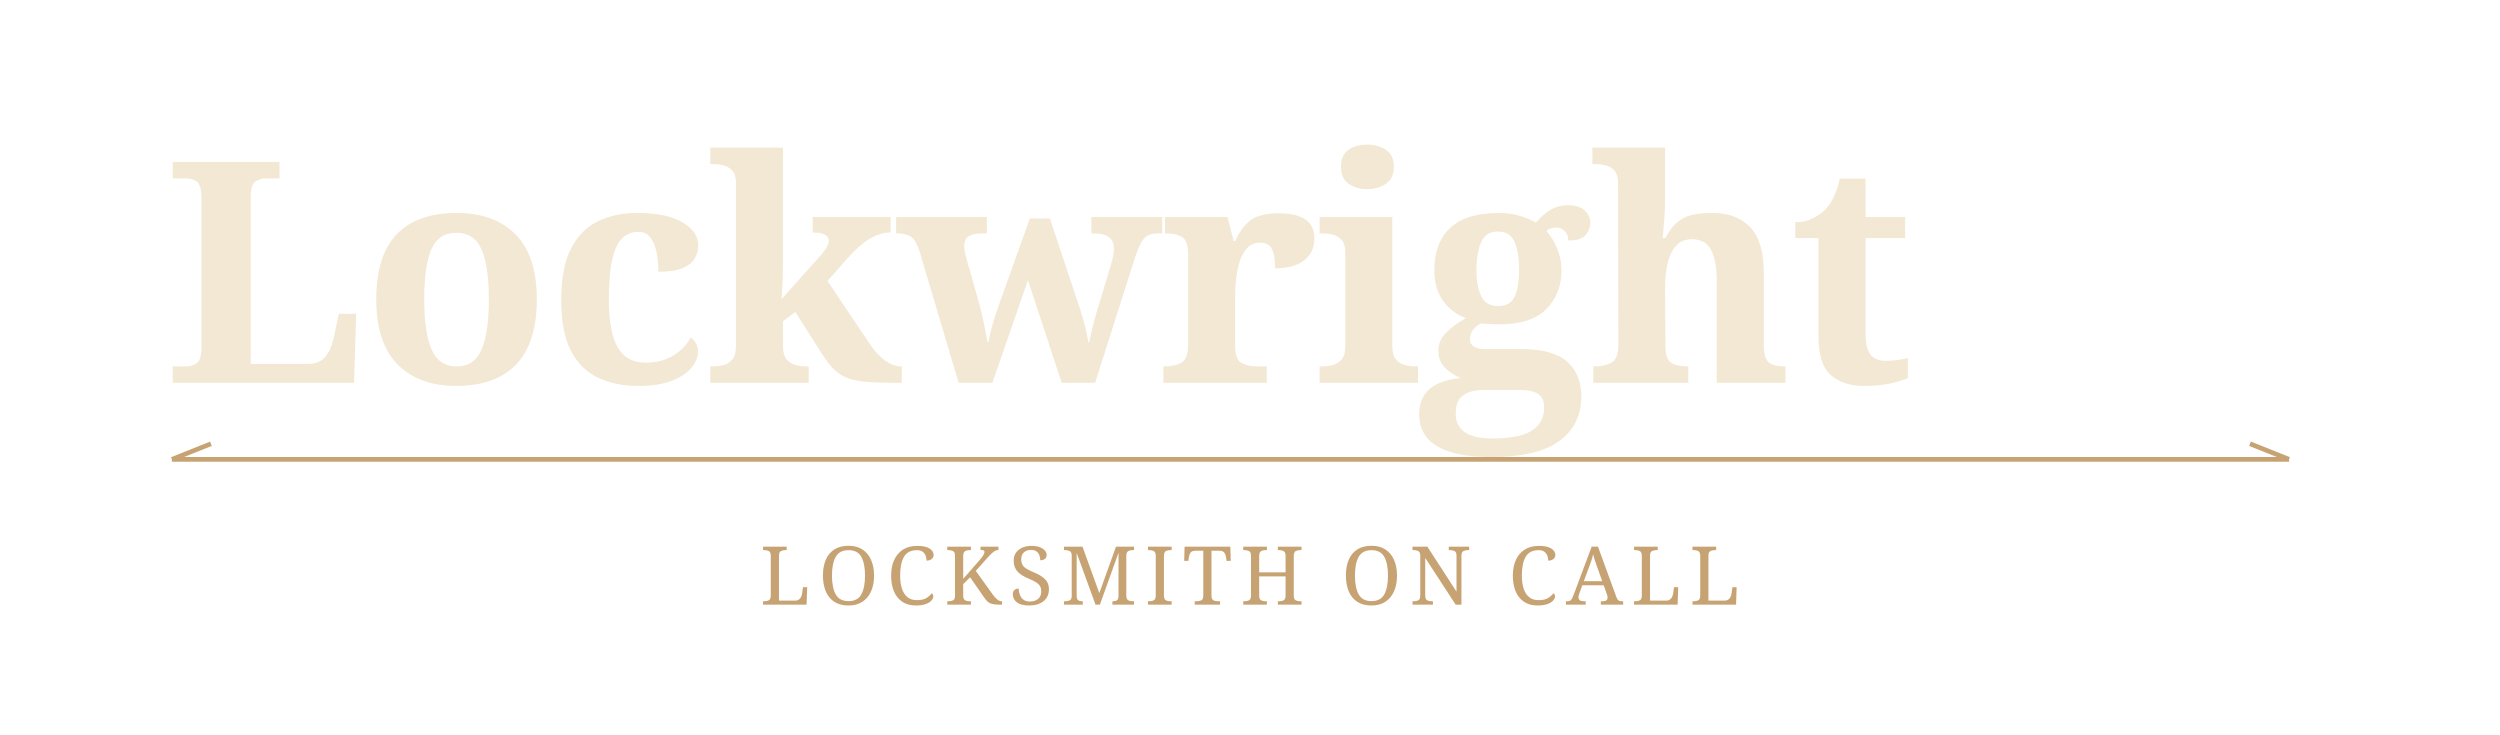
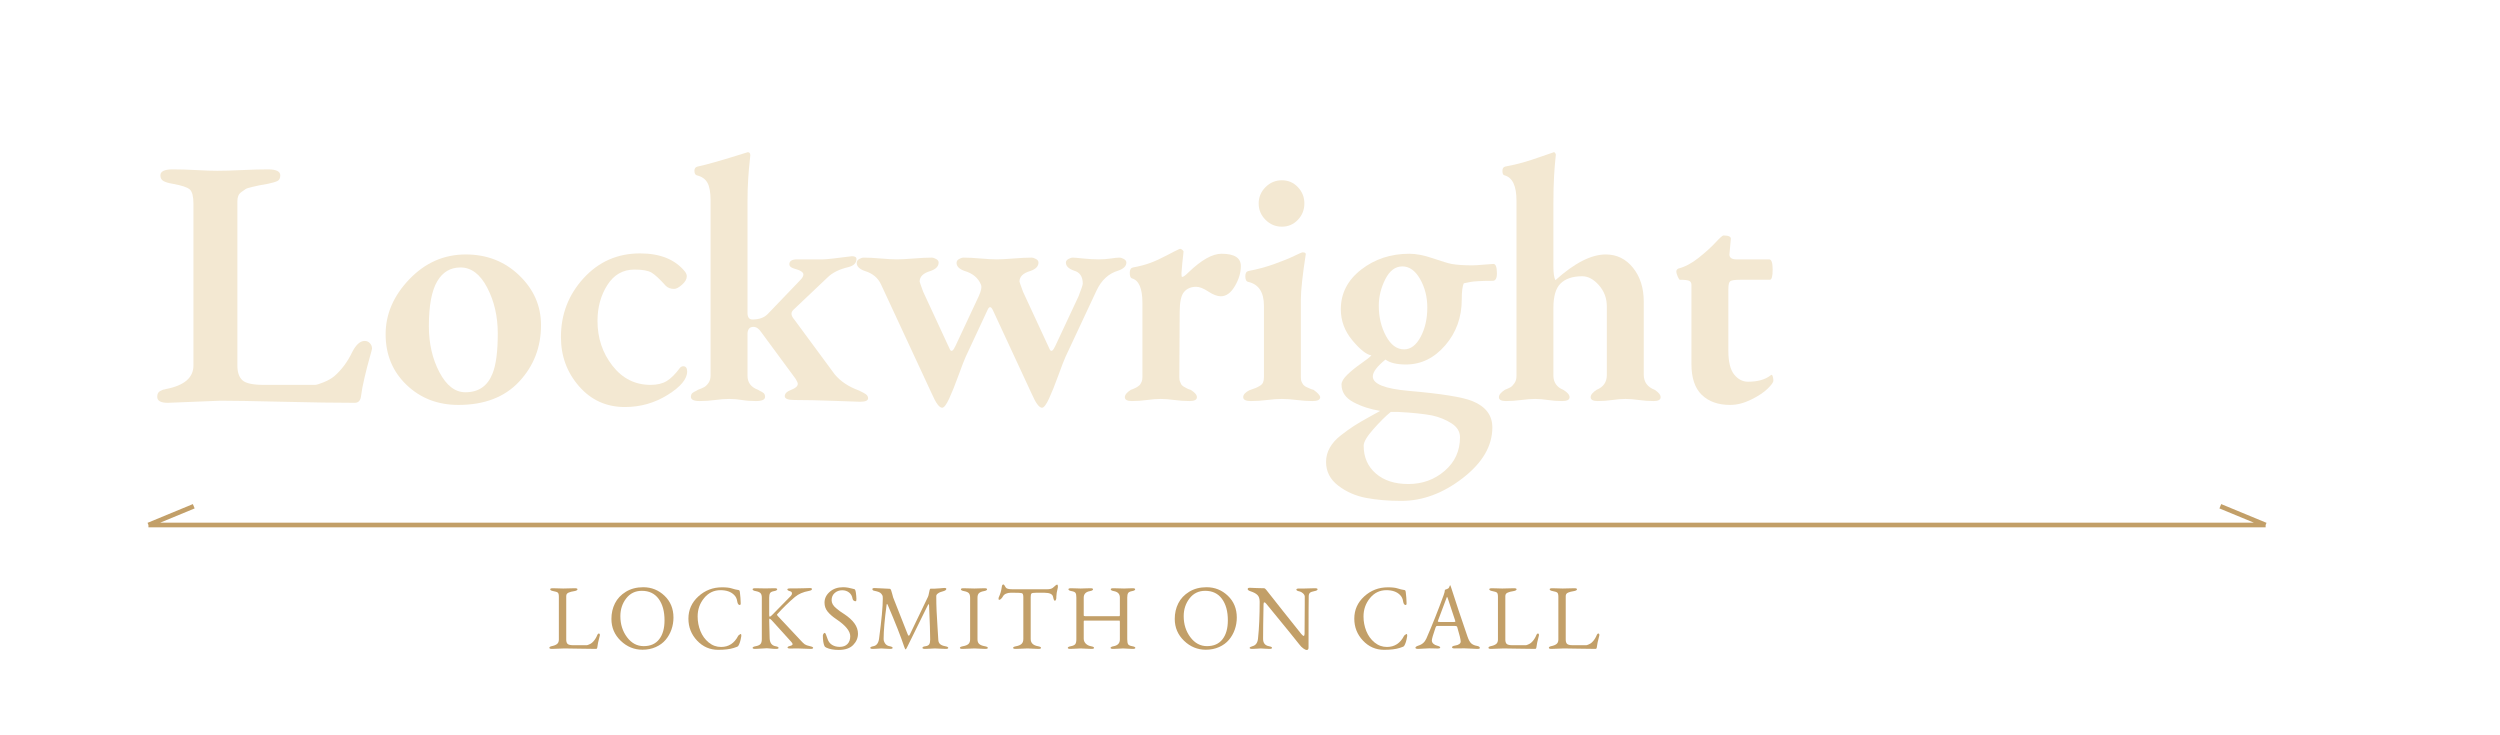
<svg xmlns="http://www.w3.org/2000/svg" width="1600" height="470" viewBox="0 0 1600 470">
-   <text x="105" y="245" font-family="EB Garamond,serif" font-size="198" fill="#f2e8d3" font-weight="bold" letter-spacing="-3">Lockwright</text>
-   <path d="M110 294 H1465 M110 294 l25 -10 M1465 294 l-25 -10" stroke="#c7a373" stroke-width="3" fill="none" />
-   <text x="800" y="387" font-family="EB Garamond,serif" font-size="52" fill="#c7a373" text-anchor="middle" letter-spacing="5">LOCKSMITH ON CALL</text>
+   <path d="M95 336 H1450 M95 336 l29 -12 M1450 336 l-29 -12" fill="none" stroke="#C29F68" stroke-width="3" />
+   <path fill="#F3E8D2" d="M605 13Q603 -8 587 -8Q508 -8 382.0 -5.0Q256 -2 205 -2L55 -8Q25 -8 25 9Q25 15 27.0 19.0Q29 23 32.5 25.0Q36 27 39.5 28.5Q43 30 46 30L49 31Q128 46 128 98V558Q128 589 118.0 598.5Q108 608 69 615Q51 618 42.5 623.0Q34 628 34 639Q34 656 69 656Q101 656 136.5 654.0Q172 652 196 652Q223 652 266.0 654.0Q309 656 340 656Q375 656 375 639Q375 627 367.0 623.0Q359 619 340 615Q321 612 315.0 610.5Q309 609 295.0 606.0Q281 603 276.5 600.0Q272 597 265.0 592.0Q258 587 255.5 580.5Q253 574 253 565V98Q253 69 267.5 56.0Q282 43 328 43H474Q480 43 498.5 50.5Q517 58 529 68Q560 95 580 137Q596 168 615 168Q624 168 630.0 161.5Q636 155 636 146Q636 144 629.0 119.5Q622 95 614.5 63.0Q607 31 605 13Z" transform="translate(95.000,256.000) scale(0.225,-0.225)" />
+   <path fill="#F3E8D2" d="M248 377Q205 377 182 338Q158 298 158 210Q158 136 188.0 79.0Q218 22 262 22Q318 22 339 75Q354 112 354 189Q354 262 324.0 319.5Q294 377 248 377ZM263 414Q353 414 415.0 354.5Q477 295 477 213Q477 119 415.0 52.5Q353 -14 242 -14Q154 -14 94.5 43.0Q35 100 35 187Q35 273 102.5 343.5Q170 414 263 414Z" transform="translate(238.925,256.000) scale(0.225,-0.225)" />
+   <path fill="#F3E8D2" d="M357 316Q342 316 333 325Q307 354 292.5 362.5Q278 371 244 371Q195 371 167.0 327.0Q139 283 139 225Q139 152 181.5 97.5Q224 43 290 43Q318 43 336.0 54.0Q354 65 374 92Q378 96 383 96Q394 96 394 81Q394 49 338.5 14.5Q283 -20 217 -20Q138 -20 86.5 39.0Q35 98 35 179Q35 276 99.5 346.5Q164 417 260 417Q346 417 388 365Q393 358 393 352Q393 340 379.5 328.0Q366 316 357 316Z" transform="translate(351.125,256.000) scale(0.225,-0.225)" />
+   <path fill="#F3E8D2" d="M323 46Q323 50 317 60L219 193Q209 208 197 208Q180 208 180 187V69Q180 40 210 29Q211 28 215.0 26.0Q219 24 221.0 23.0Q223 22 225.5 20.0Q228 18 229.0 15.0Q230 12 230 9Q230 -3 204 -3Q182 -3 164.0 0.0Q146 3 128.0 3.0Q110 3 88.0 0.0Q66 -3 44 -3Q19 -3 19 9Q19 12 20.0 15.0Q21 18 23.5 20.0Q26 22 28.0 23.0Q30 24 34.0 26.0Q38 28 39 29Q50 33 56.5 36.5Q63 40 69.0 48.5Q75 57 75 70V567Q75 602 66.0 618.0Q57 634 36 639Q29 641 29 652Q29 662 38 664Q73 671 178 704H179L180 705Q188 705 188 696Q188 692 186.0 676.0Q184 660 182.0 629.5Q180 599 180 562V248Q180 229 194 229Q222 229 237 244L330 341Q339 350 339 357Q339 367 312 374Q299 378 299 386Q299 400 321 400H395Q408 400 477 409Q490 409 490 401Q490 384 467 378Q428 369 407 348L310 256Q299 245 313 229L428 73Q453 43 497 27Q499 26 503.0 24.0Q507 22 510.0 20.5Q513 19 516.5 16.5Q520 14 521.5 11.0Q523 8 523 5Q523 -5 500 -5Q495 -5 428.0 -2.5Q361 0 313 0Q286 0 286.0 11.0Q286 22 304.5 29.0Q323 36 323 46Z" transform="translate(437.900,256.000) scale(0.225,-0.225)" />
+   <path fill="#F3E8D2" d="M368 258 305 123Q299 110 284.5 70.0Q270 30 258.0 4.0Q246 -22 238 -22Q226 -22 209 17L64 329Q51 357 18 367Q-5 375 -5 390Q-5 397 2.0 401.0Q9 405 15 405Q35 405 63.5 402.5Q92 400 109.0 400.0Q126 400 157.0 402.5Q188 405 208 405Q214 405 221.0 401.0Q228 397 228 391Q228 375 205 367Q174 358 174 337Q174 335 184 308L260 144Q266 132 276 154L342 295Q353 319 348 329Q336 357 302 367Q279 375 279 390Q279 397 286.0 401.0Q293 405 299 405Q319 405 347.5 402.5Q376 400 393.0 400.0Q410 400 441.0 402.5Q472 405 492 405Q498 405 505.0 401.0Q512 397 512 391Q512 375 489 367Q458 358 458 337Q458 335 468 308L544 144Q550 132 560 154L626 295Q638 326 638 331Q638 361 613 368Q590 376 590 391Q590 397 597.0 401.0Q604 405 610 405Q615 405 639.0 402.5Q663 400 683 400Q702 400 718.0 402.5Q734 405 742 405Q748 405 755.0 401.0Q762 397 762 391Q762 376 739 368Q698 356 677 311L589 123Q583 110 568.5 70.0Q554 30 542.0 4.0Q530 -22 522 -22Q510 -22 493 17L383 254Q375 272 368 258Z" transform="translate(549.425,256.000) scale(0.225,-0.225)" />
+   <path fill="#F3E8D2" d="M180 250 179 65Q179 61 179.5 57.5Q180 54 181.5 51.0Q183 48 184.0 45.5Q185 43 187.5 41.0Q190 39 191.5 38.0Q193 37 196.0 35.5Q199 34 200.5 33.0Q202 32 206.0 30.5Q210 29 211 29Q229 18 229 8Q229 -3 208.0 -3.0Q187 -3 165.0 0.0Q143 3 126.0 3.0Q109 3 87.0 0.0Q65 -3 44 -3Q24 -3 24 8Q24 18 41 29Q42 29 45.5 30.5Q49 32 50.0 32.5Q51 33 54.5 34.5Q58 36 59.0 37.0Q60 38 63.0 40.0Q66 42 67.0 43.5Q68 45 69.5 47.5Q71 50 72.0 52.5Q73 55 73.5 58.5Q74 62 74 66V276Q74 338 44 346Q38 348 38 362Q38 375 47 377Q75 382 96.5 390.0Q118 398 142.5 411.0Q167 424 178 429Q179 429 179.5 429.5Q180 430 181 430Q186 430 191 423Q191 420 190.0 412.5Q189 405 187.5 390.0Q186 375 185 360Q185 350 187 350Q192 350 205 363Q260 416 299 416Q354 416 354 381Q354 353 337.0 324.0Q320 295 297 295Q282 295 261.5 308.5Q241 322 227 322Q205 322 192.5 307.5Q180 293 180 250Z" transform="translate(714.500,256.000) scale(0.225,-0.225)" />
+   <path fill="#F3E8D2" d="M193 420Q202 420 202 415Q188 324 188 286V65Q188 61 188.5 57.5Q189 54 190.5 51.0Q192 48 193.5 45.5Q195 43 197.5 41.0Q200 39 201.5 38.0Q203 37 207.0 35.5Q211 34 212.5 33.0Q214 32 218.5 30.5Q223 29 224 29Q242 16 243 8Q243 -3 221 -3Q200 -3 176.5 0.0Q153 3 134 3Q116 3 92.0 0.0Q68 -3 46.0 -3.0Q24 -3 24.0 8.0Q24 19 42 28Q44 28 45 29Q56 33 59.0 34.0Q62 35 70.0 39.5Q78 44 80.5 50.0Q83 56 83 65V268Q83 326 38 336Q30 338 30 352Q30 365 39 367Q77 374 113.0 387.0Q149 400 169.5 410.0Q190 420 193 420ZM87.5 512.5Q68 532 68.0 559.0Q68 586 87.5 605.5Q107 625 134.0 625.0Q161 625 179.5 605.5Q198 586 198.0 559.0Q198 532 179.5 512.5Q161 493 134.0 493.0Q107 493 87.5 512.5Z" transform="translate(790.250,256.000) scale(0.225,-0.225)" />
+   <path fill="#F3E8D2" d="M118 -130Q118 -179 152.5 -209.0Q187 -239 245 -239Q305 -239 348.5 -201.5Q392 -164 392 -106Q392 -82 368.0 -66.5Q344 -51 313 -44Q276 -37 217 -34H195Q174 -51 146.0 -82.5Q118 -114 118 -130ZM161 268Q161 220 181.5 182.0Q202 144 233 144Q261 144 280.0 179.5Q299 215 299 263Q299 308 278.5 344.0Q258 380 228.0 380.0Q198 380 179.5 343.5Q161 307 161 268ZM397 286Q397 210 350.0 155.5Q303 101 238 101Q199 101 180 115Q144 86 144 67Q144 35 246 26Q385 14 427 -3Q484 -26 484 -78Q484 -157 400.0 -222.0Q316 -287 225 -287Q170 -287 125.0 -278.5Q80 -270 45.5 -243.5Q11 -217 11 -176Q11 -155 21.5 -136.0Q32 -117 52.5 -101.0Q73 -85 90.0 -74.0Q107 -63 132.5 -49.0Q158 -35 165 -31Q122 -24 88.5 -6.0Q55 12 55 44Q55 56 71.5 72.0Q88 88 111.0 104.0Q134 120 140 127Q119 130 86.0 169.5Q53 209 53 258Q53 326 111.0 371.0Q169 416 248 416Q277 416 315.0 403.0Q353 390 368 387Q391 383 427 383Q437 383 459.5 385.0Q482 387 487 387Q497 387 497 360Q497 339 485 339Q459 339 443.5 338.0Q428 337 423.0 336.0Q418 335 413.0 334.0Q408 333 403 332Q397 321 397 286Z" transform="translate(846.200,256.000) scale(0.225,-0.225)" />
+   <path fill="#F3E8D2" d="M431 72Q431 41 462 29Q479 18 479 8Q479 -3 459 -3Q438 -3 417.0 0.0Q396 3 379.0 3.0Q362 3 341.5 0.0Q321 -3 300 -3Q280 -3 280 8Q280 18 297 29Q326 41 326 71V266Q326 301 303.5 326.5Q281 352 256 352Q215 352 194 331Q174 311 174 262V68Q175 40 202 29Q220 18 220 8Q220 -3 199.0 -3.0Q178 -3 158.5 0.0Q139 3 122.0 3.0Q105 3 82.5 0.0Q60 -3 39 -3Q19 -3 19 8Q19 18 36 29Q46 33 51.5 36.0Q57 39 63.0 47.5Q69 56 69 68V567Q69 630 35 639Q29 640 29 652Q29 662 37 664Q64 669 87.0 675.5Q110 682 138.0 692.0Q166 702 173 704L175 705Q179 705 181 698Q181 696 179.5 683.0Q178 670 176.0 638.5Q174 607 174 558V380Q174 350 180 341Q261 414 323 414Q370 414 400.5 376.0Q431 338 431 280Z" transform="translate(955.025,256.000) scale(0.225,-0.225)" />
+   <path fill="#F3E8D2" d="M188 -14Q137 -14 107.5 14.5Q78 43 78 102V327Q78 336 71.5 339.0Q65 342 45 342Q43 342 39.0 351.0Q35 360 35 366Q35 371 41 374Q69 381 98.5 404.5Q128 428 146.5 448.0Q165 468 169 468Q191 468 190 458L186 414Q186 400 206 400H299Q309 400 309.0 371.0Q309 342 301 342H217Q194 342 188.5 338.0Q183 334 183 316V140Q183 93 199.5 72.5Q216 52 239 52Q280 52 303 70Q308 75 310 64Q311 60 311 55Q311 48 294.5 32.0Q278 16 247.5 1.0Q217 -14 188 -14Z" transform="translate(1064.975,256.000) scale(0.225,-0.225)" />
+   <path fill="#C29F68" d="M210 567V96Q210 63 225.0 49.0Q240 35 287 35H433Q439 35 458.0 43.0Q477 51 489 61Q521 89 541 132Q552 162 563 162Q575 162 575 144Q575 143 574 141V139Q551 53 547 12Q545 -5 533 -5Q462 -5 349.0 -2.5Q236 0 190 0L55 -5Q27 -5 27 7Q27 18 49 24Q90 32 110.0 48.0Q130 64 130 96V560Q130 595 119.0 605.0Q108 615 69 622Q36 628 36 642Q36 653 65 653Q93 653 124.5 651.5Q156 650 177 650Q201 650 238.0 651.5Q275 653 303 653Q332 653 332 642Q332 628 299 622Q275 618 263.0 615.0Q251 612 236.5 606.0Q222 600 216.0 590.5Q210 581 210 567Z" transform="translate(350.000,415.000) scale(0.059,-0.059)" />
+   <path fill="#C29F68" d="M45 320Q45 413 83.5 489.5Q122 566 202.0 615.0Q282 664 390 664Q524 664 621.0 571.5Q718 479 718 335Q718 267 696.0 204.5Q674 142 632.5 93.0Q591 44 526.0 15.0Q461 -14 382 -14Q247 -14 146.0 83.0Q45 180 45 320ZM375 625Q269 625 205.5 543.0Q142 461 142 350Q142 218 214.5 121.5Q287 25 395 25Q505 25 563.0 99.5Q621 174 621 305Q621 451 557.0 538.0Q493 625 375 625Z" transform="translate(388.656,415.000) scale(0.059,-0.059)" />
+   <path fill="#C29F68" d="M586 137Q589 142 594.0 145.5Q599 149 604.5 152.0Q610 155 611.0 156.0Q612 157 613 157Q620 157 620 138Q620 136 619.5 133.5Q619 131 619 130Q608 59 586 26Q582 19 537 5Q473 -15 369 -15Q234 -15 140.0 85.0Q46 185 46 323Q46 466 154.0 564.5Q262 663 410 663Q480 663 516.0 651.0Q552 639 592 633Q603 632 605 603Q612 549 613 494Q614 486 611.5 478.0Q609 470 602 471Q582 473 576 508Q570 554 541 581Q490 632 394 632Q287 632 216.5 546.5Q146 461 146 347Q146 264 176.0 189.0Q206 114 265.5 65.0Q325 16 400 16Q524 16 586 137Z" transform="translate(437.873,415.000) scale(0.059,-0.059)" />
+   <path fill="#C29F68" d="M659 -5Q629 -5 588.0 -2.5Q547 0 520 0Q510 0 487.0 -0.5Q464 -1 439 -1Q410 -1 410.0 10.0Q410 21 437 27Q465 34 465 47Q465 55 450 72L238 306Q221 323 215 323Q211 323 211 302Q211 243 216 110Q219 35 280 24Q313 18 313 6Q313 -5 284.0 -5.0Q255 -5 229.0 -1.5Q203 2 186 2Q162 2 125.0 -1.5Q88 -5 60 -5Q31 -5 31 6Q31 18 64 24Q102 31 116.5 47.5Q131 64 131 101V551Q131 585 116.5 600.0Q102 615 64 622Q31 628 31 642Q31 653 60 653Q88 653 119.5 652.0Q151 651 172 651Q189 651 214.5 652.0Q240 653 269.0 653.0Q298 653 298 642Q298 628 265 622Q230 616 220.5 600.0Q211 584 211 551V364Q211 345 216 345Q227 345 243 363L443 567Q458 582 458 597Q458 615 439 620Q408 628 408 640Q408 651 437 651H491Q525 651 588.5 653.0Q652 655 653 655Q675 655 675 644Q675 630 642 624Q548 607 490 558Q394 477 298 371Q292 364 303 353L545 95Q580 56 597.0 44.5Q614 33 655 24Q688 17 688.0 6.0Q688 -5 659 -5Z" transform="translate(479.833,415.000) scale(0.059,-0.059)" />
+   <path fill="#C29F68" d="M223 17Q278 17 308.0 48.0Q338 79 338 132Q338 216 186 318Q125 359 92.0 400.5Q59 442 59 497Q59 565 116.0 614.5Q173 664 260 664Q288 664 315.5 659.0Q343 654 359.5 649.0Q376 644 379 644Q391 644 396 621Q397 619 399.0 605.5Q401 592 403.0 571.5Q405 551 405 537Q405 512 398 512Q369 512 363 540Q356 583 325.0 607.0Q294 631 251 631Q203 631 169.5 601.5Q136 572 136 523Q136 500 148.0 478.5Q160 457 185.5 436.0Q211 415 225.0 404.5Q239 394 269 375Q422 276 422 160Q422 91 370.0 37.5Q318 -16 214 -16Q131 -16 80 8Q63 16 59 25Q41 63 41 140Q41 148 47.5 158.5Q54 169 62 169Q71 169 92 103Q106 60 141.0 38.5Q176 17 223 17Z" transform="translate(524.212,415.000) scale(0.059,-0.059)" />
+   <path fill="#C29F68" d="M735 568Q735 485 738.5 407.0Q742 329 748.5 232.5Q755 136 757 95Q758 64 776.0 47.5Q794 31 832 24Q865 18 865 6Q865 -5 836 -5Q808 -5 774.5 -2.5Q741 0 719 0Q700 0 671.5 -2.5Q643 -5 614.0 -5.0Q585 -5 585 6Q585 20 618 24Q647 28 658.0 44.0Q669 60 669 96Q669 194 657 464Q657 480 652 480Q649 480 641 464L419 14Q408 -10 402 -10Q397 -10 388 16Q332 184 209 471Q199 494 196 471Q164 234 164 102Q164 78 180.0 54.0Q196 30 229.0 24.0Q262 18 262 6Q262 -5 233.0 -5.0Q204 -5 179.5 -2.5Q155 0 139.0 0.0Q123 0 100.0 -2.5Q77 -5 48.0 -5.0Q19 -5 19 6Q19 18 52 24Q103 33 114 102Q155 409 155 538Q155 544 154.5 551.0Q154 558 154 561Q154 575 139 593Q133 600 125.5 605.0Q118 610 107.5 613.5Q97 617 90.0 619.0Q83 621 71.0 623.5Q59 626 56 627Q42 632 42 644Q42 655 65 655Q85 655 152.0 651.0Q219 647 231 647Q239 647 245.5 630.5Q252 614 258.0 588.0Q264 562 267 554L425 153Q431 138 437 138Q442 138 448 150L645 560Q651 573 655.0 596.0Q659 619 663.0 633.5Q667 648 673 648H709Q733 648 773.0 652.0Q813 656 820 656H823Q844 656 844 646Q844 632 818 623Q792 615 779.5 611.0Q767 607 751.0 595.0Q735 583 735 568Z" transform="translate(555.847,415.000) scale(0.059,-0.059)" />
+   <path fill="#C29F68" d="M130 550Q130 585 115.5 600.0Q101 615 63 622Q30 628 30 642Q30 653 59 653Q87 653 120.5 651.5Q154 650 176 650Q196 650 226.5 651.5Q257 653 285 653Q314 653 314 642Q314 628 281 622Q242 615 226.0 599.5Q210 584 210 550V98Q210 64 229.5 47.5Q249 31 289 24Q322 18 322 6Q322 -5 293 -5Q265 -5 231.5 -2.5Q198 0 176 0Q152 0 114.0 -2.5Q76 -5 48 -5Q19 -5 19 6Q19 18 52 24Q92 31 111.0 47.5Q130 64 130 98Z" transform="translate(613.206,415.000) scale(0.059,-0.059)" />
+   <path fill="#C29F68" d="M376 102Q376 38 455 24Q488 18 488 6Q488 -5 459 -5Q431 -5 397.5 -2.5Q364 0 342 0Q318 0 280.0 -2.5Q242 -5 214 -5Q185 -5 185 6Q185 18 218 24Q257 31 276.5 49.0Q296 67 296 102V557Q296 597 278 600Q259 604 204 604H157Q131 604 108.0 594.0Q85 584 75 565Q69 553 56.5 540.0Q44 527 34 527Q27 527 27 540Q27 550 32 560Q54 606 63 671Q66 694 80 694Q88 694 105 662Q116 642 175 642H556Q594 642 614 656Q621 661 631.5 671.0Q642 681 649.5 686.5Q657 692 664.0 692.0Q671 692 671 669Q671 667 670.5 664.0Q670 661 670 660Q654 594 654 561V549Q654 539 649.5 528.0Q645 517 638 517Q627 517 619 558Q611 604 527 604H432Q394 604 385.0 596.5Q376 589 376 558Z" transform="translate(637.466,415.000) scale(0.059,-0.059)" />
+   <path fill="#C29F68" d="M682 100Q682 61 691.5 45.5Q701 30 737 24Q770 18 770 6Q770 -5 741.0 -5.0Q712 -5 684.0 -2.5Q656 0 637.0 0.0Q618 0 588.0 -2.5Q558 -5 530 -5Q501 -5 501 6Q501 18 534 24Q602 37 602 97V287Q602 302 597 302H215Q210 302 210 291V106Q210 75 232.0 52.5Q254 30 289 24Q322 18 322 6Q322 -5 293 -5Q265 -5 231.5 -2.5Q198 0 176 0Q156 0 125.0 -2.5Q94 -5 66 -5Q37 -5 37 6Q37 18 70 24Q106 31 118.0 46.5Q130 62 130 99V551Q130 588 121.0 602.0Q112 616 77 622Q44 628 44 642Q44 653 73.0 653.0Q102 653 130.0 651.5Q158 650 176 650Q195 650 224.0 651.5Q253 653 282.0 653.0Q311 653 311 642Q311 628 278 622Q210 610 210 551V359Q210 350 224 350H595Q602 350 602 362V552Q602 610 536 622Q503 628 503 642Q503 653 532 653Q560 653 593.5 651.5Q627 650 648 650Q664 650 687.0 651.5Q710 653 739.0 653.0Q768 653 768 642Q768 628 735 622Q701 616 691.5 600.5Q682 585 682 552Z" transform="translate(681.196,415.000) scale(0.059,-0.059)" />
+   <path fill="#C29F68" d="M45 320Q45 413 83.5 489.5Q122 566 202.0 615.0Q282 664 390 664Q524 664 621.0 571.5Q718 479 718 335Q718 267 696.0 204.5Q674 142 632.5 93.0Q591 44 526.0 15.0Q461 -14 382 -14Q247 -14 146.0 83.0Q45 180 45 320ZM375 625Q269 625 205.5 543.0Q142 461 142 350Q142 218 214.5 121.5Q287 25 395 25Q505 25 563.0 99.5Q621 174 621 305Q621 451 557.0 538.0Q493 625 375 625Z" transform="translate(749.186,415.000) scale(0.059,-0.059)" />
+   <path fill="#C29F68" d="M616 650Q638 650 668.5 651.5Q699 653 731 653Q760 653 760 642Q760 628 727 622Q690 615 677.5 604.0Q665 593 664 568Q662 520 662 8Q662 -17 641 -17Q630 -17 606.0 -0.5Q582 16 560 46Q533 83 204 484Q191 500 183 500Q174 500 174 479Q169 231 169 104Q169 36 233 24Q266 18 266 6Q266 -5 237.0 -5.0Q208 -5 183.5 -2.5Q159 0 143.0 0.0Q127 0 104.0 -2.5Q81 -5 52.0 -5.0Q23 -5 23 6Q23 16 56 25Q107 39 114 107Q132 276 132 507Q132 556 107.5 580.0Q83 604 33 620Q2 630 2.0 644.0Q2 658 25 658Q56 657 97.5 655.0Q139 653 179 653Q190 653 203 636Q216 618 390.5 398.5Q565 179 584 156Q601 136 609 136Q618 136 619 157Q621 221 621 477V564Q620 582 600.5 599.0Q581 616 563 619Q530 625 530 639Q530 650 559 650Z" transform="translate(798.403,415.000) scale(0.059,-0.059)" />
+   <path fill="#C29F68" d="M586 137Q589 142 594.0 145.5Q599 149 604.5 152.0Q610 155 611.0 156.0Q612 157 613 157Q620 157 620 138Q620 136 619.5 133.5Q619 131 619 130Q608 59 586 26Q582 19 537 5Q473 -15 369 -15Q234 -15 140.0 85.0Q46 185 46 323Q46 466 154.0 564.5Q262 663 410 663Q480 663 516.0 651.0Q552 639 592 633Q603 632 605 603Q612 549 613 494Q614 486 611.5 478.0Q609 470 602 471Q582 473 576 508Q570 554 541 581Q490 632 394 632Q287 632 216.5 546.5Q146 461 146 347Q146 264 176.0 189.0Q206 114 265.5 65.0Q325 16 400 16Q524 16 586 137Z" transform="translate(864.033,415.000) scale(0.059,-0.059)" />
+   <path fill="#C29F68" d="M333 542 243 302Q241 296 241 294Q241 287 262 287H417Q431 287 431 292Q431 294 429 302L350 541Q344 559 341 559Q339 559 333 542ZM668 -5Q656 -5 605.0 -2.0Q554 1 529 1Q508 1 471.0 0.5Q434 0 424 0Q395 0 395 12Q395 26 428 31Q489 41 489 76Q489 106 451 233Q448 244 424 244H233Q222 244 216 226Q176 110 176 87Q176 66 192.5 51.0Q209 36 234 30Q267 21 267.0 10.0Q267 -1 238 -1Q231 -1 199.5 0.0Q168 1 147 1Q124 1 83.0 -2.0Q42 -5 27 -5Q-2 -5 -2 8Q-2 20 31 31Q91 49 117 108Q213 328 304 578Q311 596 314.0 610.5Q317 625 317.0 630.5Q317 636 318 636Q345 645 354 651Q360 655 364.0 664.0Q368 673 370.5 679.5Q373 686 375.0 686.0Q377 686 385 662Q459 429 563 128Q582 73 605.0 53.5Q628 34 664 28Q697 22 697 5Q697 -5 668 -5Z" transform="translate(905.993,415.000) scale(0.059,-0.059)" />
+   <path fill="#C29F68" d="M210 567V96Q210 63 225.0 49.0Q240 35 287 35H433Q439 35 458.0 43.0Q477 51 489 61Q521 89 541 132Q552 162 563 162Q575 162 575 144Q575 143 574 141V139Q551 53 547 12Q545 -5 533 -5Q462 -5 349.0 -2.5Q236 0 190 0L55 -5Q27 -5 27 7Q27 18 49 24Q90 32 110.0 48.0Q130 64 130 96V560Q130 595 119.0 605.0Q108 615 69 622Q36 628 36 642Q36 653 65 653Q93 653 124.5 651.5Q156 650 177 650Q201 650 238.0 651.5Q275 653 303 653Q332 653 332 642Q332 628 299 622Q275 618 263.0 615.0Q251 612 236.5 606.0Q222 600 216.0 590.5Q210 581 210 567Z" transform="translate(951.021,415.000) scale(0.059,-0.059)" />
+   <path fill="#C29F68" d="M210 567V96Q210 63 225.0 49.0Q240 35 287 35H433Q439 35 458.0 43.0Q477 51 489 61Q521 89 541 132Q552 162 563 162Q575 162 575 144Q575 143 574 141V139Q551 53 547 12Q545 -5 533 -5Q462 -5 349.0 -2.5Q236 0 190 0L55 -5Q27 -5 27 7Q27 18 49 24Q90 32 110.0 48.0Q130 64 130 96V560Q130 595 119.0 605.0Q108 615 69 622Q36 628 36 642Q36 653 65 653Q93 653 124.5 651.5Q156 650 177 650Q201 650 238.0 651.5Q275 653 303 653Q332 653 332 642Q332 628 299 622Q275 618 263.0 615.0Q251 612 236.5 606.0Q222 600 216.0 590.5Q210 581 210 567Z" transform="translate(989.677,415.000) scale(0.059,-0.059)" />
</svg>
